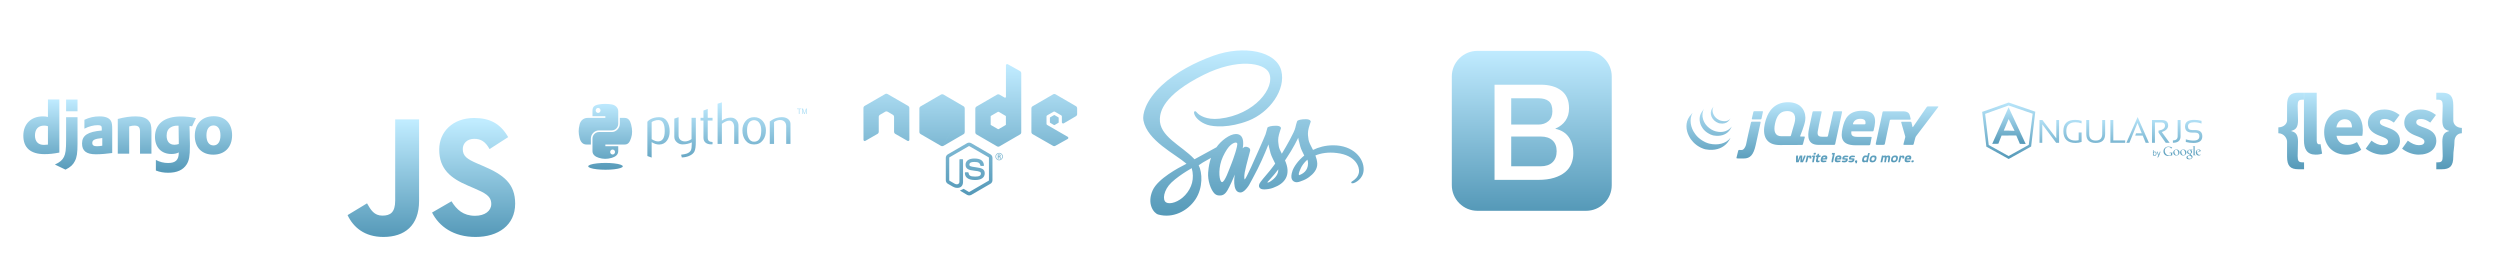
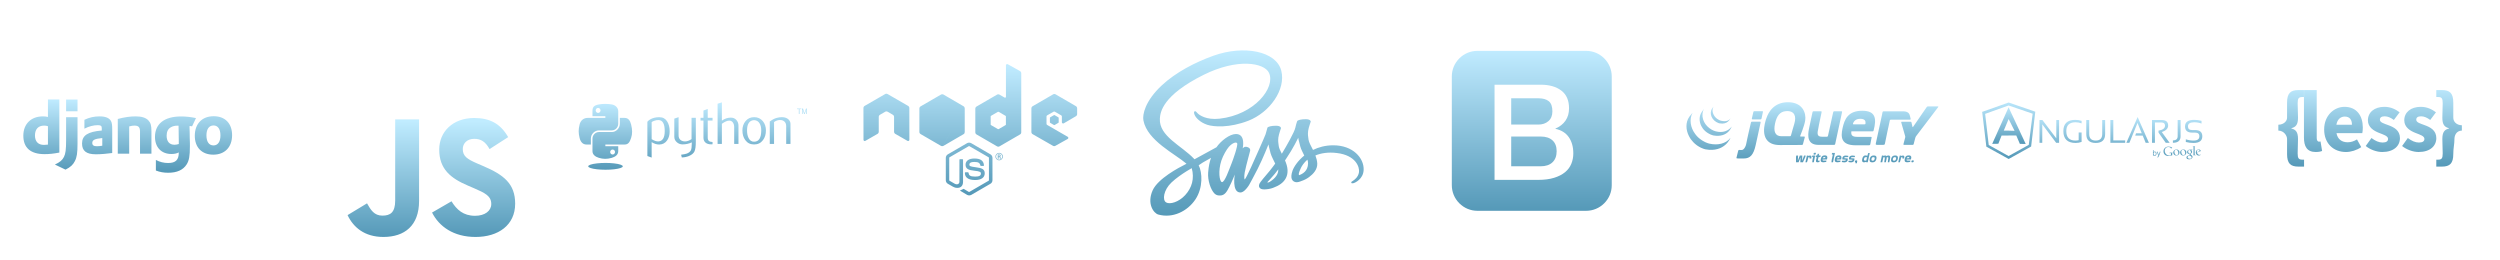
<svg xmlns="http://www.w3.org/2000/svg" width="944px" height="98px" viewBox="0 0 944 98" version="1.1">
  <defs>
    <linearGradient x1="50%" y1="-7.292%" x2="50%" y2="100%" id="linearGradient-1">
      <stop stop-color="#C0EBFF" offset="0%" />
      <stop stop-color="#5599B8" offset="100%" />
    </linearGradient>
    <linearGradient x1="50%" y1="0%" x2="50%" y2="100%" id="linearGradient-2">
      <stop stop-color="#C0EBFF" offset="0%" />
      <stop stop-color="#5599B8" offset="100%" />
    </linearGradient>
    <linearGradient x1="50%" y1="0%" x2="50%" y2="100%" id="linearGradient-3">
      <stop stop-color="#C0EBFF" offset="1.531%" />
      <stop stop-color="#5599B8" offset="100%" />
    </linearGradient>
    <linearGradient x1="50%" y1="0%" x2="50%" y2="97.959%" id="linearGradient-4">
      <stop stop-color="#C0EBFF" offset="0%" />
      <stop stop-color="#5599B8" offset="100%" />
    </linearGradient>
    <linearGradient x1="50%" y1="2.551%" x2="50%" y2="100%" id="linearGradient-5">
      <stop stop-color="#C0ECFF" offset="0%" />
      <stop stop-color="#5599B8" offset="100%" />
    </linearGradient>
  </defs>
  <g id="Page-1" stroke="none" stroke-width="1" fill="none" fill-rule="evenodd">
    <g id="Hover" transform="translate(8, 19)">
-       <g id="less-hover" transform="translate(852, 16)" fill="url(#linearGradient-1)">
+       <g id="less-hover" transform="translate(852, 15)" fill="url(#linearGradient-1)">
        <path d="M14.4,23.394 C15.482,23.394 16.302,23.23 16.827,23 L16.237,19.425 C15.974,19.49 15.843,19.49 15.646,19.49 C15.253,19.49 14.794,19.162 14.794,18.146 L14.794,0.007 L9.972,0.007 L9.972,17.949 C9.972,21.229 11.087,23.394 14.4,23.394 Z M25.834,23.394 C27.77,23.394 29.934,22.705 31.607,21.557 L30,18.638 C28.819,19.359 27.704,19.72 26.49,19.72 C24.326,19.72 22.686,18.638 22.259,16.276 L32.001,16.276 C32.099,15.882 32.198,14.997 32.198,14.144 C32.198,9.716 29.902,6.338 25.277,6.338 C21.374,6.338 17.602,9.585 17.602,14.866 C17.602,20.245 21.177,23.394 25.834,23.394 L25.834,23.394 Z M22.226,13.094 C22.554,11.028 23.866,10.011 25.375,10.011 C27.31,10.011 28.098,11.29 28.098,13.094 L22.226,13.094 Z M39.532,23.394 C43.894,23.394 46.223,21.098 46.223,18.146 C46.223,15.161 43.894,14.013 41.828,13.258 C40.155,12.635 38.646,12.242 38.646,11.192 C38.646,10.372 39.237,9.913 40.483,9.913 C41.631,9.913 42.746,10.438 43.927,11.29 L46.092,8.404 C44.682,7.354 42.845,6.338 40.352,6.338 C36.58,6.338 34.12,8.404 34.12,11.422 C34.12,14.111 36.449,15.456 38.417,16.21 C40.09,16.866 41.73,17.358 41.73,18.441 C41.73,19.294 41.106,19.818 39.663,19.818 C38.286,19.818 36.941,19.228 35.465,18.113 L33.3,21.13 C34.94,22.475 37.4,23.394 39.532,23.394 L39.532,23.394 Z M53.262,23.394 C57.625,23.394 59.954,21.098 59.954,18.146 C59.954,15.161 57.625,14.013 55.558,13.258 C53.886,12.635 52.377,12.242 52.377,11.192 C52.377,10.372 52.967,9.913 54.214,9.913 C55.362,9.913 56.477,10.438 57.658,11.29 L59.822,8.404 C58.412,7.354 56.575,6.338 54.082,6.338 C50.31,6.338 47.85,8.404 47.85,11.422 C47.85,14.111 50.179,15.456 52.147,16.21 C53.82,16.866 55.46,17.358 55.46,18.441 C55.46,19.294 54.837,19.818 53.394,19.818 C52.016,19.818 50.671,19.228 49.195,18.113 L47.03,21.13 C48.67,22.475 51.13,23.394 53.262,23.394 Z M10.013,28.907 L10.013,26.286 L9.374,26.286 C7.997,26.286 7.594,25.782 7.594,23.934 C7.594,22.12 7.728,20.507 7.728,18.458 C7.728,15.904 6.922,14.93 5.242,14.526 L5.242,14.392 C6.922,13.989 7.728,13.014 7.728,10.461 C7.728,8.411 7.594,6.798 7.594,4.984 C7.594,3.136 7.997,2.632 9.374,2.632 L10.013,2.632 L10.013,0.011 L7.896,0.011 C4.939,0.011 3.595,1.154 3.595,4.782 C3.595,7.168 3.595,8.344 3.595,10.461 C3.595,11.637 2.484,13.033 0.3,13.1 L0.3,15.3 C2.484,15.367 3.595,17.282 3.595,18.458 C3.595,20.574 3.595,21.75 3.595,24.136 C3.595,27.765 4.939,28.907 7.896,28.907 L10.013,28.907 Z M59.946,28.907 L62.062,28.907 C65.019,28.907 66.363,27.765 66.363,24.136 C66.363,21.75 66.8,20.574 66.8,18.458 C66.8,17.282 67.416,15.367 69.6,15.3 L69.6,13.3 C67.416,13.233 66.363,11.8 66.363,10.461 C66.363,8.344 66.363,7.168 66.363,4.782 C66.363,1.154 65.019,0.011 62.062,0.011 L59.946,0.011 L59.946,2.632 L60.584,2.632 C61.995,2.632 62.365,3.136 62.365,4.984 C62.365,6.798 62.23,8.411 62.23,10.461 C62.23,13.014 63.037,13.989 64.717,14.392 L64.717,14.526 C63.037,14.93 62.23,15.904 62.23,18.458 C62.23,20.507 62.365,22.12 62.365,23.934 C62.365,25.782 61.995,26.286 60.584,26.286 L59.946,26.286 L59.946,28.907 Z" id="background-copy" />
      </g>
      <g id="angular-hover" transform="translate(740, 19)" fill="url(#linearGradient-1)">
        <path d="M10.467,0.706 L0.467,4.237 L2.047,17.384 L10.477,22.033 L18.951,17.321 L20.53,4.175 L10.467,0.706 Z M19.533,4.935 L10.443,1.824 L10.443,20.922 L18.061,16.692 L19.533,4.935 Z M1.589,4.991 L2.943,16.748 L10.443,20.922 L10.443,1.824 L1.589,4.991 Z" id="Shape" />
        <path d="M22.115,15.915 L22.115,7.323 L23.222,7.323 L28.461,14.244 L28.461,7.323 L29.509,7.323 L29.509,15.915 L28.402,15.915 L23.162,8.933 L23.162,15.915 L22.115,15.915 Z M38.011,15.578 C37.321,15.843 36.576,15.975 35.778,15.975 C32.677,15.975 31.126,14.483 31.126,11.499 C31.126,8.675 32.623,7.263 35.616,7.263 C36.475,7.263 37.273,7.383 38.011,7.624 L38.011,8.585 C37.273,8.304 36.514,8.164 35.736,8.164 C33.401,8.164 32.234,9.276 32.234,11.498 C32.234,13.882 33.383,15.074 35.682,15.074 C36.049,15.074 36.457,15.026 36.904,14.929 L36.904,12.009 L38.011,12.009 L38.011,15.578 Z M39.777,12.598 L39.777,7.322 L40.884,7.322 L40.884,12.598 C40.884,14.248 41.703,15.073 43.34,15.073 C44.976,15.073 45.795,14.248 45.795,12.598 L45.795,7.322 L46.902,7.322 L46.902,12.598 C46.902,14.849 45.715,15.974 43.34,15.974 C40.965,15.974 39.777,14.85 39.777,12.598 Z M49.986,7.322 L49.986,15.013 L54.464,15.013 L54.464,15.914 L48.879,15.914 L48.879,7.322 L49.986,7.322 Z M56.063,15.914 L54.914,15.914 L59.171,6.189 L63.427,15.914 L62.2,15.914 L61.092,13.211 L58.26,13.211 L58.566,12.31 L60.721,12.31 L59.123,8.416 L56.063,15.914 Z M64.595,15.915 L64.595,7.323 L68.247,7.323 C69.876,7.323 70.69,8.01 70.69,9.384 C70.69,10.501 69.894,11.329 68.301,11.865 L71.241,15.915 L69.78,15.915 L67.056,12.051 L67.056,11.324 C68.692,11.063 69.511,10.433 69.511,9.431 C69.511,8.639 69.055,8.242 68.145,8.242 L65.703,8.242 L65.703,15.915 C65.703,15.915 64.595,15.915 64.595,15.915 Z M75.391,7.322 L75.391,13.439 C75.391,15.09 74.423,15.914 72.486,15.914 L72.486,15.013 C73.684,15.013 74.283,14.488 74.283,13.439 L74.283,7.322 L75.391,7.322 Z M77.366,15.614 L77.366,14.592 C78.265,14.913 79.234,15.073 80.276,15.073 C81.749,15.073 82.486,14.532 82.486,13.451 C82.486,12.53 81.942,12.069 80.857,12.069 L79.755,12.069 C77.963,12.069 77.066,11.288 77.066,9.726 C77.066,8.084 78.214,7.262 80.51,7.262 C81.508,7.262 82.436,7.383 83.294,7.623 L83.294,8.645 C82.435,8.324 81.508,8.164 80.51,8.164 C78.953,8.164 78.175,8.684 78.175,9.726 C78.175,10.647 78.701,11.107 79.755,11.107 L80.857,11.107 C82.68,11.107 83.593,11.889 83.593,13.451 C83.593,15.133 82.488,15.974 80.276,15.974 C79.234,15.974 78.264,15.854 77.366,15.614 Z M67.135,20.5 L66.729,19.26 L66.44,19.26 L67.001,20.827 C66.988,20.862 66.966,20.913 66.937,20.984 C66.908,21.054 66.891,21.092 66.886,21.1 C66.871,21.123 66.853,21.142 66.83,21.158 C66.808,21.173 66.774,21.181 66.727,21.181 C66.711,21.181 66.694,21.179 66.674,21.177 C66.654,21.174 66.622,21.166 66.578,21.154 L66.578,21.387 C66.606,21.395 66.63,21.4 66.649,21.403 C66.669,21.406 66.696,21.407 66.732,21.407 C66.88,21.407 66.983,21.365 67.044,21.279 C67.104,21.194 67.208,20.957 67.355,20.569 C67.418,20.404 67.495,20.19 67.588,19.929 C67.711,19.58 67.791,19.358 67.827,19.26 L67.545,19.26 L67.135,20.5 Z M65.625,20.605 C65.441,20.605 65.316,20.521 65.249,20.353 C65.213,20.264 65.195,20.148 65.195,20.005 C65.195,19.807 65.238,19.665 65.326,19.578 C65.414,19.492 65.516,19.449 65.633,19.449 C65.766,19.449 65.867,19.502 65.936,19.607 C66.005,19.712 66.039,19.845 66.039,20.005 C66.039,20.185 66.005,20.33 65.936,20.44 C65.867,20.55 65.764,20.605 65.625,20.605 L65.625,20.605 Z M64.961,20.783 L65.196,20.783 L65.196,20.588 C65.25,20.661 65.301,20.714 65.348,20.747 C65.428,20.803 65.525,20.831 65.641,20.831 C65.848,20.831 66.01,20.752 66.126,20.592 C66.243,20.433 66.301,20.233 66.301,19.992 C66.301,19.738 66.242,19.546 66.124,19.416 C66.006,19.285 65.852,19.22 65.663,19.22 C65.571,19.22 65.487,19.239 65.409,19.278 C65.331,19.316 65.265,19.372 65.209,19.445 L65.209,18.687 L64.961,18.687 L64.961,20.783 Z M79.388,18.661 C79.499,18.753 79.729,18.946 79.729,19.312 C79.729,19.668 79.528,19.837 79.326,19.996 C79.263,20.058 79.191,20.126 79.191,20.232 C79.191,20.338 79.263,20.396 79.316,20.439 L79.489,20.574 C79.7,20.752 79.892,20.916 79.892,21.249 C79.892,21.701 79.455,22.159 78.63,22.159 C77.934,22.159 77.598,21.827 77.598,21.47 C77.598,21.296 77.684,21.051 77.967,20.882 C78.265,20.699 78.668,20.675 78.884,20.66 C78.817,20.574 78.74,20.482 78.74,20.333 C78.74,20.251 78.764,20.203 78.788,20.145 C78.735,20.15 78.683,20.155 78.634,20.155 C78.126,20.155 77.838,19.774 77.838,19.398 C77.838,19.177 77.939,18.931 78.145,18.753 C78.419,18.526 78.745,18.488 79.004,18.488 L79.993,18.488 L79.686,18.661 L79.388,18.661 L79.388,18.661 Z M79.047,20.8 C79.009,20.796 78.985,20.796 78.937,20.796 C78.894,20.796 78.634,20.805 78.433,20.873 C78.327,20.911 78.02,21.027 78.02,21.369 C78.02,21.711 78.351,21.957 78.865,21.957 C79.326,21.957 79.571,21.735 79.571,21.436 C79.571,21.19 79.413,21.061 79.047,20.8 L79.047,20.8 Z M79.187,19.885 C79.297,19.774 79.307,19.62 79.307,19.533 C79.307,19.186 79.1,18.647 78.702,18.647 C78.577,18.647 78.443,18.71 78.366,18.806 C78.284,18.907 78.26,19.037 78.26,19.163 C78.26,19.485 78.447,20.02 78.86,20.02 C78.98,20.02 79.11,19.962 79.187,19.885 L79.187,19.885 Z M76.366,20.723 C75.604,20.723 75.197,20.127 75.197,19.588 C75.197,18.958 75.71,18.42 76.438,18.42 C77.143,18.42 77.584,18.972 77.584,19.555 C77.584,20.122 77.148,20.723 76.366,20.723 L76.366,20.723 Z M76.965,20.334 C77.08,20.18 77.109,19.988 77.109,19.8 C77.109,19.377 76.908,18.569 76.313,18.569 C76.155,18.569 75.997,18.631 75.882,18.732 C75.695,18.901 75.661,19.112 75.661,19.319 C75.661,19.795 75.896,20.579 76.476,20.579 C76.663,20.579 76.855,20.488 76.965,20.334 L76.965,20.334 Z M73.768,20.723 C73.006,20.723 72.599,20.127 72.599,19.588 C72.599,18.958 73.112,18.42 73.84,18.42 C74.545,18.42 74.986,18.972 74.986,19.555 C74.986,20.122 74.549,20.723 73.768,20.723 L73.768,20.723 Z M74.367,20.334 C74.482,20.18 74.511,19.988 74.511,19.8 C74.511,19.377 74.31,18.569 73.715,18.569 C73.557,18.569 73.399,18.631 73.284,18.732 C73.097,18.901 73.064,19.112 73.064,19.319 C73.064,19.795 73.298,20.579 73.878,20.579 C74.065,20.579 74.257,20.488 74.367,20.334 L74.367,20.334 Z M72.232,20.648 L72.232,20.058 C72.232,20.01 72.237,19.869 72.242,19.826 C72.252,19.787 72.256,19.777 72.29,19.749 L72.415,19.628 L71.394,19.628 L71.009,19.836 L71.736,19.797 L71.736,20.575 C71.592,20.634 71.433,20.696 71.124,20.696 C70.074,20.696 69.418,19.84 69.418,18.932 C69.418,18.085 69.992,17.505 70.753,17.505 C71.321,17.505 71.62,17.8 71.784,17.959 L71.664,18.153 L71.832,18.114 L72.232,17.732 C72.126,17.66 71.958,17.534 71.596,17.432 C71.37,17.369 71.119,17.331 70.859,17.331 C69.63,17.331 68.912,18.201 68.912,19.139 C68.912,19.908 69.418,20.89 70.748,20.89 C71.013,20.89 71.264,20.851 71.543,20.808 L72.232,20.648 L72.232,20.648 Z M80.912,20.509 C80.752,20.494 80.719,20.465 80.719,20.277 L80.719,17.54 C80.72,17.529 80.721,17.519 80.722,17.509 C80.741,17.339 80.789,17.31 80.939,17.223 L80.25,17.223 L79.888,17.397 L80.257,17.397 L80.257,17.4 L80.256,17.398 L80.256,20.383 C80.256,20.48 80.237,20.494 80.126,20.639 L80.979,20.639 L81.157,20.533 C81.076,20.523 80.994,20.518 80.912,20.509 L80.912,20.509 Z M82.872,20.553 C82.82,20.582 82.767,20.616 82.715,20.64 C82.556,20.712 82.394,20.731 82.25,20.731 C82.097,20.731 81.858,20.721 81.614,20.544 C81.274,20.304 81.126,19.891 81.126,19.53 C81.126,18.786 81.729,18.421 82.221,18.421 C82.394,18.421 82.571,18.464 82.715,18.556 C82.954,18.714 83.016,18.92 83.049,19.031 L81.925,19.487 L81.556,19.516 C81.676,20.126 82.088,20.481 82.542,20.481 C82.786,20.481 82.963,20.395 83.126,20.313 L82.872,20.553 L82.872,20.553 Z M82.423,19.122 C82.513,19.088 82.561,19.06 82.561,18.992 C82.561,18.801 82.346,18.579 82.088,18.579 C81.896,18.579 81.537,18.728 81.537,19.247 C81.537,19.329 81.547,19.415 81.552,19.501 L82.423,19.122 L82.423,19.122 Z" id="Shape" />
        <path d="M10.449,13.162 L13.347,13.165 L14.704,16.32 L16.91,16.361 L10.443,2.518 L4.261,16.319 L6.566,16.277 L7.806,13.165 L10.443,13.165 L10.449,13.162 Z M12.703,11.4 L10.46,6.943 L8.62,11.323 L10.443,11.323 L12.703,11.4 Z" id="Shape" />
      </g>
      <g id="jquery-hover" transform="translate(628, 19)" fill="url(#linearGradient-1)">
        <path d="M59.373,4.017 L56.576,4.017 C56.412,4.017 56.267,4.143 56.23,4.287 L55.231,8.819 L54.232,13.351 C54.196,13.495 54.05,13.621 53.887,13.621 L52.215,13.621 L51.925,13.621 C49.962,13.621 50.199,12.29 50.598,10.456 C50.598,10.438 50.598,10.42 50.616,10.402 L50.653,10.168 L50.653,10.132 L50.744,9.664 L50.835,9.161 C50.871,9.017 50.907,8.783 50.944,8.639 L51.398,6.463 L51.852,4.287 C51.888,4.143 51.779,4.017 51.634,4.017 L48.763,4.017 C48.6,4.017 48.455,4.143 48.418,4.287 L47.8,7.182 L47.183,10.078 L47.128,10.348 C46.42,13.549 46.601,16.606 50.453,16.696 L50.562,16.696 L56.612,16.696 C56.775,16.696 56.921,16.57 56.957,16.426 L58.265,10.348 L59.573,4.269 C59.628,4.143 59.519,4.017 59.373,4.017 Z M29.487,3.981 L26.417,3.981 C26.253,3.981 26.108,4.107 26.072,4.251 L25.781,5.528 L25.49,6.805 C25.454,6.949 25.563,7.074 25.708,7.074 L28.797,7.074 C28.96,7.074 29.106,6.949 29.142,6.805 L29.415,5.528 L29.687,4.251 C29.742,4.107 29.651,3.981 29.487,3.981 Z M28.597,7.938 L25.508,7.938 C25.345,7.938 25.2,8.064 25.163,8.207 L24.727,10.114 L24.291,12.02 C24.255,12.164 24.2,12.416 24.164,12.56 L23.746,14.502 L23.346,16.426 C23.31,16.57 23.256,16.822 23.201,16.966 C23.201,16.966 22.62,18.656 21.657,18.638 L21.53,18.638 C21.057,18.638 20.694,18.62 20.694,18.62 C20.53,18.62 20.385,18.746 20.349,18.89 L20.022,20.221 L19.695,21.552 C19.658,21.696 19.749,21.822 19.913,21.822 C20.458,21.822 21.693,21.84 22.438,21.84 C24.854,21.84 26.144,20.509 26.962,16.696 L27.925,12.308 L28.815,8.189 C28.851,8.046 28.76,7.938 28.597,7.938 Z M85.463,6.895 L85.335,6.373 L85.208,5.833 L85.136,5.564 C84.881,4.593 84.155,4.035 82.556,4.035 L80.067,4.035 L77.778,4.035 L77.578,4.035 L75.198,4.035 C75.034,4.035 74.889,4.161 74.853,4.305 L74.744,4.844 L74.616,5.474 L74.58,5.654 L73.417,11.031 L72.309,16.139 C72.273,16.282 72.273,16.48 72.291,16.552 C72.309,16.624 72.6,16.696 72.763,16.696 L75.089,16.696 C75.252,16.696 75.434,16.66 75.525,16.642 C75.616,16.606 75.743,16.3 75.761,16.157 L76.179,14.124 L76.597,12.092 L76.651,11.822 L77.16,9.502 L77.596,7.452 C77.632,7.308 77.778,7.182 77.941,7.182 L85.263,7.182 C85.39,7.164 85.499,7.056 85.463,6.895 Z M94.892,2.165 L94.329,2.165 L91.985,2.165 C91.821,2.165 91.64,2.273 91.549,2.398 L86.371,9.916 C86.28,10.042 86.189,10.024 86.153,9.88 L85.771,8.225 C85.735,8.082 85.59,7.956 85.426,7.956 L82.102,7.956 C81.938,7.956 81.847,8.082 81.902,8.225 L83.391,13.405 C83.428,13.549 83.446,13.801 83.391,13.944 L82.737,16.444 C82.701,16.588 82.792,16.714 82.955,16.714 L86.244,16.714 C86.407,16.714 86.553,16.588 86.589,16.444 L87.243,13.944 C87.279,13.801 87.388,13.567 87.479,13.459 L95.891,2.398 C95.982,2.273 95.927,2.183 95.782,2.183 L94.892,2.165 Z M68.421,8.657 C68.403,8.819 68.239,8.945 68.094,8.945 L63.879,8.945 C63.734,8.945 63.661,8.855 63.679,8.729 C63.679,8.729 63.679,8.729 63.679,8.711 L63.679,8.693 C63.679,8.693 63.679,8.657 63.697,8.621 C64.097,7.56 64.915,6.859 66.459,6.859 C68.203,6.859 68.53,7.704 68.421,8.657 Z M67.186,3.819 C61.772,3.819 60.482,7.074 59.755,10.366 C59.028,13.711 59.101,16.858 64.715,16.858 L64.915,16.858 L64.969,16.858 L65.133,16.858 L65.187,16.858 L65.333,16.858 L65.405,16.858 L65.569,16.858 L65.605,16.858 L66.277,16.858 L66.295,16.858 C67.785,16.858 69.257,16.84 69.856,16.84 C70.002,16.84 70.165,16.714 70.202,16.57 L70.42,15.473 L70.456,15.257 L70.728,13.944 C70.765,13.801 70.656,13.675 70.51,13.675 L65.46,13.675 C63.461,13.675 62.862,13.153 63.08,11.589 L71.146,11.589 C71.273,11.589 71.401,11.499 71.437,11.391 C71.437,11.373 71.455,11.337 71.455,11.319 C72.654,6.841 72.309,3.819 67.186,3.819 Z M41.551,8.639 L41.478,8.909 L40.86,11.031 L40.261,13.171 C40.224,13.315 40.061,13.441 39.897,13.441 L36.682,13.441 C34.229,13.441 33.648,11.553 34.229,8.765 C34.829,5.905 35.991,4.143 38.389,3.963 C41.696,3.711 42.35,5.995 41.551,8.639 Z M43.767,13.279 C43.767,13.279 45.293,9.628 45.638,7.524 C46.093,4.7 44.676,0.6 39.153,0.6 C33.666,0.6 31.286,4.503 30.377,8.765 C29.469,13.045 30.668,16.804 36.118,16.768 L40.424,16.75 L44.439,16.732 C44.603,16.732 44.748,16.606 44.785,16.462 L45.493,13.819 C45.529,13.675 45.439,13.549 45.275,13.549 L44.603,13.549 L43.931,13.549 C43.804,13.549 43.731,13.459 43.731,13.351 C43.749,13.315 43.749,13.297 43.767,13.279 Z M1.89,6.085 C0.382,8.243 0.564,11.049 1.727,13.333 C1.763,13.387 1.781,13.441 1.817,13.495 C1.836,13.531 1.854,13.567 1.872,13.603 C1.89,13.621 1.89,13.639 1.908,13.657 C1.926,13.693 1.945,13.729 1.963,13.765 C1.999,13.819 2.035,13.891 2.072,13.944 C2.09,13.98 2.108,14.016 2.126,14.052 C2.163,14.124 2.217,14.178 2.253,14.25 C2.272,14.286 2.29,14.304 2.308,14.34 C2.362,14.43 2.435,14.52 2.49,14.61 C2.508,14.628 2.508,14.646 2.526,14.646 C2.58,14.718 2.635,14.79 2.689,14.862 C2.708,14.88 2.726,14.916 2.762,14.934 C2.817,15.006 2.871,15.06 2.926,15.131 C2.944,15.149 2.962,15.185 2.98,15.203 C3.053,15.293 3.125,15.365 3.198,15.455 C3.198,15.455 3.198,15.455 3.198,15.473 C3.271,15.545 3.344,15.635 3.416,15.707 C3.434,15.725 3.471,15.761 3.489,15.779 C3.543,15.833 3.598,15.887 3.671,15.959 C3.689,15.977 3.725,16.013 3.743,16.031 C3.816,16.103 3.907,16.175 3.979,16.247 C3.998,16.264 4.016,16.264 4.016,16.282 C4.088,16.336 4.161,16.408 4.234,16.462 C4.27,16.48 4.288,16.516 4.325,16.534 C4.379,16.588 4.452,16.624 4.506,16.678 C4.543,16.696 4.579,16.732 4.597,16.75 C4.67,16.804 4.742,16.84 4.797,16.894 C4.815,16.912 4.851,16.93 4.87,16.948 L4.888,16.966 C4.96,17.002 5.015,17.056 5.088,17.092 C5.124,17.11 5.142,17.128 5.178,17.146 C5.287,17.218 5.378,17.272 5.487,17.344 C5.524,17.362 5.542,17.38 5.578,17.398 C5.651,17.433 5.742,17.487 5.814,17.523 C5.851,17.541 5.905,17.559 5.942,17.595 C5.996,17.631 6.051,17.649 6.105,17.685 C6.123,17.685 6.123,17.703 6.141,17.703 C6.16,17.721 6.196,17.721 6.214,17.739 C6.305,17.775 6.396,17.829 6.487,17.865 C6.505,17.865 6.523,17.883 6.541,17.883 C6.65,17.919 6.741,17.973 6.85,18.009 C6.868,18.027 6.904,18.027 6.923,18.045 C7.013,18.081 7.122,18.117 7.213,18.153 C7.231,18.153 7.231,18.153 7.25,18.171 C7.359,18.207 7.468,18.243 7.577,18.279 C7.595,18.279 7.631,18.297 7.649,18.297 C7.758,18.333 7.867,18.369 7.995,18.387 C15.316,19.718 17.442,14.034 17.442,14.034 C15.698,16.318 12.536,16.93 9.521,16.247 C9.412,16.229 9.303,16.193 9.194,16.157 C9.157,16.157 9.139,16.139 9.103,16.139 C8.994,16.103 8.885,16.067 8.776,16.031 C8.758,16.031 8.739,16.013 8.739,16.013 C8.649,15.977 8.558,15.941 8.449,15.905 C8.431,15.887 8.412,15.887 8.376,15.869 C8.267,15.833 8.176,15.779 8.067,15.743 C8.049,15.743 8.031,15.725 8.013,15.725 C7.922,15.689 7.831,15.653 7.758,15.599 C7.74,15.581 7.704,15.581 7.686,15.563 C7.613,15.527 7.558,15.491 7.486,15.455 C7.449,15.437 7.395,15.401 7.359,15.383 C7.286,15.347 7.195,15.293 7.122,15.257 C7.104,15.239 7.068,15.221 7.05,15.221 C6.941,15.167 6.832,15.096 6.741,15.024 C6.705,15.006 6.686,14.988 6.65,14.97 C6.577,14.916 6.505,14.88 6.432,14.826 C6.414,14.808 6.378,14.79 6.359,14.772 C6.287,14.718 6.214,14.664 6.141,14.628 C6.105,14.61 6.087,14.574 6.051,14.556 C5.978,14.502 5.923,14.466 5.869,14.412 C5.833,14.394 5.814,14.376 5.778,14.34 C5.705,14.268 5.615,14.214 5.542,14.142 L5.524,14.124 C5.433,14.052 5.36,13.98 5.269,13.909 C5.251,13.891 5.215,13.873 5.197,13.837 C5.142,13.783 5.069,13.729 5.015,13.657 C4.997,13.639 4.96,13.603 4.942,13.585 C4.87,13.513 4.797,13.441 4.724,13.351 C4.724,13.351 4.724,13.351 4.706,13.333 C4.633,13.243 4.561,13.171 4.488,13.081 C4.47,13.063 4.452,13.027 4.434,13.009 C4.379,12.937 4.325,12.883 4.27,12.811 C4.252,12.793 4.234,12.758 4.216,12.74 C4.161,12.668 4.088,12.578 4.034,12.488 C2.362,10.24 1.763,7.128 3.107,4.575 L1.89,6.085 Z M6.596,4.269 C5.505,5.833 5.56,7.92 6.414,9.574 C6.559,9.844 6.723,10.114 6.904,10.384 C7.068,10.617 7.25,10.887 7.468,11.085 C7.54,11.175 7.631,11.247 7.722,11.337 C7.74,11.355 7.758,11.373 7.795,11.409 C7.885,11.481 7.958,11.571 8.049,11.642 L8.067,11.642 C8.158,11.732 8.267,11.804 8.358,11.876 C8.376,11.894 8.394,11.912 8.431,11.93 C8.54,12.002 8.63,12.074 8.739,12.146 C8.794,12.182 8.83,12.2 8.885,12.236 C8.903,12.254 8.921,12.272 8.957,12.272 C9.03,12.326 9.103,12.362 9.194,12.416 C9.212,12.416 9.212,12.434 9.23,12.434 C9.303,12.47 9.357,12.506 9.43,12.542 C9.448,12.56 9.484,12.56 9.502,12.578 C9.557,12.596 9.593,12.632 9.648,12.65 C9.648,12.65 9.666,12.65 9.666,12.668 C9.757,12.722 9.866,12.758 9.957,12.811 C9.975,12.829 9.993,12.829 10.029,12.829 C10.102,12.865 10.193,12.901 10.265,12.919 C10.302,12.937 10.338,12.937 10.375,12.955 C10.447,12.973 10.52,13.009 10.593,13.027 C10.629,13.045 10.665,13.045 10.683,13.063 C10.792,13.099 10.901,13.135 11.01,13.153 C16.606,14.088 17.896,9.772 17.896,9.772 C16.715,11.445 14.444,12.254 12.01,11.624 C11.901,11.589 11.792,11.571 11.683,11.535 C11.646,11.517 11.61,11.517 11.592,11.499 C11.519,11.481 11.446,11.445 11.374,11.427 C11.337,11.409 11.301,11.409 11.265,11.391 C11.192,11.355 11.101,11.337 11.029,11.301 C11.01,11.283 10.992,11.283 10.956,11.265 C10.865,11.229 10.756,11.175 10.665,11.121 C10.611,11.103 10.574,11.067 10.52,11.049 C10.484,11.031 10.465,11.013 10.429,11.013 C10.375,10.977 10.302,10.941 10.247,10.905 C10.229,10.905 10.211,10.887 10.211,10.887 C10.138,10.851 10.066,10.797 9.993,10.743 C9.975,10.725 9.957,10.707 9.92,10.689 C9.866,10.653 9.829,10.617 9.775,10.599 C9.666,10.527 9.575,10.456 9.466,10.384 C9.448,10.366 9.412,10.348 9.393,10.33 C8.322,9.502 7.486,8.369 7.086,7.074 C6.668,5.744 6.759,4.233 7.486,3.01 L6.596,4.269 Z M10.538,2.92 C9.884,3.855 9.829,5.024 10.284,6.067 C10.756,7.164 11.719,8.028 12.845,8.441 C12.9,8.459 12.936,8.477 12.991,8.495 C13.009,8.495 13.027,8.513 13.045,8.513 C13.118,8.531 13.172,8.549 13.245,8.567 C16.37,9.161 17.206,6.984 17.442,6.661 C16.697,7.722 15.462,7.974 13.917,7.596 C13.79,7.56 13.663,7.524 13.554,7.488 C13.409,7.434 13.263,7.38 13.118,7.308 C12.845,7.182 12.591,7.02 12.355,6.841 C10.974,5.816 10.138,3.855 11.029,2.255 L10.538,2.92 Z M45.711,21.228 L44.803,23.26 L43.804,23.26 L43.876,21.408 L43.149,23.26 L42.187,23.26 L42.168,21.228 L42.277,20.725 L42.968,20.725 L42.841,22.721 L43.604,20.725 L44.548,20.725 L44.476,22.757 L45.221,20.725 L45.82,20.725 L45.711,21.228 Z M47.274,21.84 C47.364,21.444 47.328,21.372 47.128,21.372 L46.819,21.372 L46.62,22.307 L46.311,23.278 L45.729,23.278 L46.202,21.084 L46.274,20.761 L46.801,20.761 L46.874,20.904 C46.874,20.904 47.183,20.725 47.473,20.725 C48.109,20.725 48.055,21.192 47.928,21.858 L47.274,21.84 Z M49.163,20.419 C48.909,20.419 48.745,20.347 48.8,20.041 C48.872,19.736 49.072,19.664 49.327,19.664 C49.581,19.664 49.744,19.736 49.672,20.041 C49.617,20.329 49.417,20.419 49.163,20.419 Z M48.891,23.26 L48.309,23.26 L48.418,22.271 L48.618,21.354 L48.218,21.264 L48.327,20.725 L49.417,20.725 L48.891,23.26 Z M51.38,21.264 L50.653,21.354 L50.453,22.325 C50.398,22.595 50.398,22.667 50.635,22.667 L51.107,22.667 L50.998,23.171 C50.998,23.171 50.562,23.296 50.38,23.296 C49.635,23.296 49.654,22.901 49.781,22.289 L49.981,21.336 L49.581,21.246 L49.708,20.707 L50.126,20.707 L50.362,20.077 L50.925,20.077 L50.78,20.707 L51.489,20.707 L51.38,21.264 Z M52.869,21.3 C52.524,21.3 52.361,21.48 52.288,21.786 L53.251,21.714 C53.287,21.498 53.251,21.3 52.869,21.3 Z M52.197,22.235 C52.161,22.541 52.27,22.649 52.669,22.649 L53.669,22.649 L53.578,23.117 C53.578,23.117 52.978,23.278 52.524,23.278 C51.398,23.278 51.398,22.649 51.543,21.984 C51.688,21.336 51.943,20.671 53.033,20.671 C54.068,20.671 54.123,21.3 53.869,22.217 L52.197,22.235 Z M56.14,23.26 L55.558,23.26 L55.667,22.271 L56.067,20.383 L55.667,20.293 L55.794,19.753 L56.884,19.753 L56.14,23.26 Z M58.229,21.3 C57.884,21.3 57.72,21.48 57.647,21.786 L58.61,21.714 C58.647,21.498 58.61,21.3 58.229,21.3 Z M57.538,22.235 C57.502,22.541 57.611,22.649 58.011,22.649 L59.01,22.649 L58.901,23.117 C58.901,23.117 58.302,23.278 57.847,23.278 C56.721,23.278 56.721,22.649 56.866,21.984 C57.012,21.336 57.266,20.671 58.356,20.671 C59.392,20.671 59.446,21.3 59.192,22.217 L57.538,22.235 Z M61.844,21.336 L60.918,21.336 C60.5,21.336 60.445,21.462 60.409,21.606 L60.391,21.732 L61.735,21.84 C61.735,21.84 61.735,22.271 61.681,22.505 C61.608,22.901 61.172,23.314 60.427,23.314 C60.046,23.314 59.446,23.171 59.446,23.171 L59.555,22.685 L60.482,22.685 C60.9,22.685 60.954,22.577 60.972,22.469 L61.009,22.307 L59.682,22.199 C59.682,22.199 59.628,21.876 59.7,21.552 C59.809,21.102 60.209,20.725 60.972,20.725 C61.354,20.725 61.953,20.869 61.953,20.869 L61.844,21.336 Z M64.351,21.336 L63.425,21.336 C63.007,21.336 62.953,21.462 62.916,21.606 L62.898,21.732 L64.242,21.84 C64.242,21.84 64.242,22.271 64.188,22.505 C64.115,22.901 63.679,23.314 62.934,23.314 C62.553,23.314 61.953,23.171 61.953,23.171 L62.062,22.685 L62.989,22.685 C63.407,22.685 63.461,22.577 63.479,22.469 L63.516,22.307 L62.189,22.199 C62.189,22.199 62.135,21.876 62.208,21.552 C62.317,21.102 62.716,20.725 63.479,20.725 C63.861,20.725 64.46,20.869 64.46,20.869 L64.351,21.336 Z M65.133,23.656 L64.624,23.656 L64.642,23.278 C64.46,23.26 64.37,23.135 64.406,22.919 C64.479,22.613 64.66,22.541 64.933,22.541 C65.187,22.541 65.351,22.613 65.278,22.919 L65.133,23.656 Z M68.476,21.354 C68.094,21.354 67.967,21.57 67.876,21.984 C67.785,22.397 67.822,22.631 68.185,22.631 L68.712,22.631 L69.002,21.354 L68.476,21.354 Z M69.329,22.937 L69.257,23.26 L68.73,23.26 L68.657,23.099 C68.657,23.099 68.203,23.296 67.876,23.296 C67.077,23.296 67.04,22.649 67.186,21.984 C67.331,21.318 67.64,20.689 68.439,20.689 C68.73,20.689 69.111,20.833 69.111,20.833 L69.438,19.771 L70.02,19.771 L69.329,22.937 Z M71.401,21.336 C70.91,21.336 70.765,21.606 70.674,22.002 C70.601,22.397 70.638,22.685 71.11,22.685 C71.619,22.685 71.764,22.415 71.855,22.002 C71.946,21.624 71.909,21.336 71.401,21.336 Z M70.983,23.296 C69.947,23.296 69.875,22.667 70.002,22.002 C70.147,21.336 70.51,20.707 71.546,20.707 C72.563,20.707 72.672,21.336 72.527,22.002 C72.382,22.667 72.018,23.296 70.983,23.296 Z M76.833,23.26 L76.942,22.289 L76.996,22.02 C77.069,21.642 77.124,21.372 76.742,21.372 L76.433,21.372 C76.451,21.57 76.415,21.786 76.36,22.002 L76.088,23.26 L75.507,23.26 L75.616,22.289 L75.67,22.02 C75.743,21.642 75.797,21.372 75.416,21.372 L75.161,21.372 L74.744,23.26 L74.071,23.26 L74.616,20.725 L75.143,20.725 L75.216,20.887 C75.216,20.887 75.579,20.707 75.852,20.707 C76.07,20.707 76.233,20.815 76.288,20.922 C76.415,20.851 76.76,20.707 77.033,20.707 C77.832,20.707 77.814,21.354 77.669,22.002 L77.396,23.26 L76.833,23.26 Z M79.485,21.336 C78.995,21.336 78.849,21.606 78.759,22.002 C78.686,22.397 78.722,22.685 79.195,22.685 C79.703,22.685 79.849,22.415 79.94,22.002 C80.012,21.624 79.994,21.336 79.485,21.336 Z M79.067,23.296 C78.032,23.296 77.959,22.667 78.086,22.002 C78.232,21.336 78.595,20.707 79.631,20.707 C80.648,20.707 80.757,21.336 80.612,22.002 C80.448,22.667 80.085,23.296 79.067,23.296 Z M82.338,21.84 C82.429,21.444 82.392,21.372 82.192,21.372 L81.884,21.372 L81.684,22.307 L81.375,23.278 L80.793,23.278 L81.266,21.084 L81.338,20.761 L81.865,20.761 L81.938,20.904 C81.938,20.904 82.247,20.725 82.538,20.725 C83.173,20.725 83.119,21.192 82.992,21.858 L82.338,21.84 Z M84.572,21.3 C84.227,21.3 84.064,21.48 83.991,21.786 L84.954,21.714 C85.008,21.498 84.954,21.3 84.572,21.3 Z M83.9,22.235 C83.864,22.541 83.973,22.649 84.373,22.649 L85.372,22.649 L85.281,23.117 C85.281,23.117 84.681,23.278 84.227,23.278 C83.101,23.278 83.101,22.649 83.246,21.984 C83.391,21.336 83.646,20.671 84.736,20.671 C85.771,20.671 85.826,21.3 85.572,22.217 L83.9,22.235 Z M86.117,23.296 C85.862,23.296 85.699,23.224 85.753,22.919 C85.808,22.613 86.008,22.541 86.28,22.541 C86.516,22.541 86.698,22.613 86.625,22.919 C86.553,23.224 86.353,23.296 86.117,23.296 Z" id="background" />
      </g>
      <g id="botstrap-hover" transform="translate(540, 0)" fill="url(#linearGradient-2)">
        <path d="M50.933,0.204 C53.5,0.204 55.926,1.21 57.758,3.042 C59.59,4.874 60.596,7.3 60.596,9.867 L60.596,50.933 C60.596,53.5 59.59,55.926 57.758,57.758 C55.926,59.59 53.5,60.596 50.933,60.596 L9.867,60.596 C7.3,60.596 4.874,59.59 3.042,57.758 C1.21,55.926 0.204,53.5 0.204,50.933 L0.204,9.867 C0.204,7.3 1.21,4.874 3.042,3.042 C4.874,1.21 7.3,0.204 9.867,0.204 L50.933,0.204 L50.933,0.204 Z M16.339,12.987 L33.802,12.987 C37.023,12.987 39.61,13.722 41.552,15.201 C43.495,16.681 44.471,18.905 44.471,21.895 C44.471,23.707 44.028,25.257 43.143,26.545 C42.257,27.833 40.989,28.84 39.338,29.544 L39.338,29.645 C41.552,30.118 43.233,31.165 44.371,32.785 C45.508,34.416 46.082,36.449 46.082,38.905 C46.082,40.314 45.83,41.633 45.327,42.851 C44.824,44.079 44.039,45.136 42.962,46.021 C41.885,46.907 40.516,47.612 38.835,48.135 C37.154,48.659 35.161,48.92 32.846,48.92 L16.339,48.92 L16.339,12.987 Z M22.63,28.035 L32.896,28.035 C34.406,28.035 35.664,27.612 36.671,26.746 C37.677,25.881 38.181,24.653 38.181,23.042 C38.181,21.23 37.728,19.952 36.822,19.217 C35.916,18.483 34.607,18.11 32.896,18.11 L22.63,18.11 L22.63,28.035 L22.63,28.035 L22.63,28.035 Z M22.63,43.787 L33.752,43.787 C35.664,43.787 37.154,43.294 38.201,42.297 C39.258,41.311 39.791,39.902 39.791,38.09 C39.791,36.308 39.268,34.95 38.201,33.983 C37.134,33.017 35.664,32.554 33.752,32.554 L22.63,32.554 L22.63,43.787 L22.63,43.787 Z" id="Rectangle-5" />
      </g>
      <g id="sass-hover" transform="translate(423, 0)" fill="url(#linearGradient-2)">
        <path d="M64.789,37.618 C64.008,36.073 63.228,34.723 63.098,33.715 C62.952,32.545 62.773,31.829 62.952,30.431 C63.13,29.032 63.943,27.049 63.943,26.886 C63.927,26.74 63.765,26.024 62.09,26.008 C60.415,25.992 58.968,26.333 58.805,26.772 C58.642,27.211 58.317,28.219 58.106,29.26 C57.813,30.788 54.756,36.203 53.016,39.049 C52.447,37.943 51.959,36.967 51.862,36.187 C51.715,35.016 51.537,34.301 51.715,32.902 C51.894,31.504 52.707,29.52 52.707,29.358 C52.691,29.211 52.528,28.496 50.854,28.48 C49.179,28.463 47.732,28.805 47.569,29.244 C47.406,29.683 47.227,30.723 46.87,31.732 C46.528,32.74 42.463,41.78 41.406,44.138 C40.87,45.341 40.398,46.3 40.056,46.951 C39.715,47.618 39.552,47.926 39.552,47.926 C39.325,48.349 39.081,48.739 38.967,48.739 C38.886,48.739 38.723,47.65 39,46.154 C39.601,43.016 41.065,38.122 41.048,37.943 C41.048,37.862 41.325,37 40.105,36.561 C38.918,36.122 38.495,36.853 38.398,36.853 C38.3,36.853 38.219,37.114 38.219,37.114 C38.219,37.114 39.536,31.601 35.699,31.601 C33.292,31.601 29.975,34.219 28.333,36.61 C27.292,37.179 25.08,38.382 22.739,39.666 C21.845,40.154 20.918,40.675 20.04,41.146 L19.861,40.951 C15.21,35.992 6.608,32.48 6.966,25.813 C7.096,23.39 7.942,17 23.487,9.26 C36.219,2.919 46.414,4.659 48.187,8.529 C50.707,14.057 42.739,24.333 29.503,25.813 C24.462,26.382 21.812,24.431 21.145,23.699 C20.446,22.935 20.349,22.902 20.088,23.049 C19.666,23.276 19.926,23.959 20.088,24.366 C20.479,25.39 22.105,27.211 24.869,28.122 C27.292,28.919 33.211,29.358 40.365,26.593 C48.382,23.488 54.642,14.87 52.805,7.667 C50.935,0.334 38.772,-2.073 27.276,2.008 C20.43,4.447 13.015,8.252 7.681,13.244 C1.34,19.163 0.332,24.333 0.754,26.48 C2.234,34.138 12.787,39.13 17.015,42.821 C16.804,42.935 16.609,43.048 16.43,43.146 C14.316,44.187 6.267,48.398 4.25,52.853 C1.974,57.894 4.608,61.52 6.364,62.008 C11.795,63.52 17.357,60.804 20.365,56.333 C23.357,51.861 22.999,46.057 21.617,43.406 L23.227,42.333 C24.3,41.699 25.357,41.114 26.284,40.609 C25.763,42.024 25.389,43.699 25.194,46.138 C24.967,49 26.137,52.707 27.682,54.17 C28.365,54.804 29.178,54.821 29.682,54.821 C31.471,54.821 32.284,53.341 33.178,51.569 C34.284,49.406 35.26,46.902 35.26,46.902 C35.26,46.902 34.04,53.682 37.373,53.682 C38.593,53.682 39.813,52.105 40.365,51.292 C40.593,50.951 40.658,50.837 40.658,50.837 C41.146,49.959 42.235,48.024 43.861,44.821 C45.959,40.691 47.975,35.52 47.975,35.52 C47.975,35.52 48.171,36.788 48.772,38.87 C49.13,40.105 49.91,41.455 50.512,42.772 C50.024,43.455 49.732,43.845 49.732,43.845 C49.358,44.382 48.919,44.935 48.463,45.487 C46.805,47.471 44.821,49.731 44.561,50.382 C44.252,51.146 44.317,51.715 44.918,52.17 C45.357,52.495 46.138,52.561 46.967,52.495 C48.463,52.398 49.504,52.024 50.024,51.796 C50.837,51.504 51.764,51.065 52.659,50.414 C54.285,49.211 55.276,47.504 55.179,45.227 C55.13,43.975 54.724,42.74 54.22,41.569 C54.366,41.357 54.512,41.146 54.659,40.918 C57.228,37.162 59.212,33.032 59.212,33.032 C59.212,33.032 59.407,34.301 60.008,36.382 C60.317,37.439 60.935,38.593 61.488,39.731 C59.081,41.699 57.569,43.975 57.049,45.471 C56.09,48.235 56.838,49.487 58.252,49.78 C58.886,49.91 59.797,49.617 60.48,49.325 C61.325,49.048 62.35,48.577 63.293,47.878 C64.919,46.674 66.48,45 66.399,42.74 C66.35,41.699 66.074,40.675 65.7,39.699 C67.748,38.853 70.399,38.366 73.765,38.772 C81.001,39.618 82.432,44.138 82.155,46.024 C81.879,47.91 80.367,48.951 79.863,49.276 C79.359,49.585 79.196,49.699 79.245,49.926 C79.31,50.268 79.537,50.252 79.976,50.187 C80.578,50.089 83.781,48.642 83.912,45.162 C84.107,40.691 79.863,35.813 72.334,35.862 C69.423,35.878 66.903,36.577 64.789,37.618 Z M16.527,54.674 C14.137,57.292 10.771,58.284 9.34,57.439 C7.795,56.544 8.397,52.691 11.34,49.91 C13.129,48.219 15.454,46.658 16.983,45.699 C17.324,45.487 17.844,45.179 18.462,44.805 C18.56,44.74 18.625,44.707 18.625,44.707 C18.739,44.642 18.869,44.561 18.999,44.479 C20.088,48.447 19.048,51.926 16.527,54.674 L16.527,54.674 Z M34.008,42.788 C33.178,44.821 31.422,50.04 30.365,49.748 C29.455,49.504 28.902,45.553 30.186,41.65 C30.837,39.683 32.219,37.341 33.032,36.431 C34.349,34.967 35.78,34.479 36.138,35.081 C36.56,35.862 34.528,41.52 34.008,42.788 L34.008,42.788 Z M48.431,49.683 C48.073,49.861 47.748,49.991 47.601,49.894 C47.488,49.829 47.748,49.585 47.748,49.585 C47.748,49.585 49.553,47.65 50.268,46.756 C50.675,46.235 51.163,45.634 51.683,44.951 L51.683,45.146 C51.683,47.487 49.439,49.048 48.431,49.683 L48.431,49.683 Z M59.553,47.146 C59.293,46.951 59.325,46.349 60.203,44.463 C60.545,43.715 61.325,42.463 62.675,41.276 C62.838,41.764 62.935,42.235 62.919,42.674 C62.903,45.601 60.821,46.691 59.553,47.146 L59.553,47.146 Z" id="background" />
      </g>
      <g id="node.js-hover" transform="translate(318, 5)" fill="url(#linearGradient-3)">
        <path d="M52.693,35.121 C52.693,35.89 52.055,36.531 51.289,36.531 C50.523,36.531 49.884,35.908 49.884,35.121 C49.884,34.316 50.541,33.712 51.289,33.712 C52.055,33.712 52.693,34.334 52.693,35.121 Z M50.103,35.121 C50.103,35.78 50.632,36.311 51.271,36.311 C51.927,36.311 52.456,35.762 52.456,35.121 C52.456,34.462 51.927,33.95 51.271,33.95 C50.65,33.95 50.103,34.462 50.103,35.121 L50.103,35.121 Z M50.76,34.334 L51.307,34.334 C51.489,34.334 51.854,34.334 51.854,34.755 C51.854,35.048 51.672,35.103 51.562,35.14 C51.781,35.158 51.8,35.304 51.818,35.506 C51.836,35.634 51.854,35.853 51.891,35.927 L51.562,35.927 C51.562,35.853 51.508,35.451 51.508,35.432 C51.489,35.341 51.453,35.304 51.344,35.304 L51.07,35.304 L51.07,35.945 L50.76,35.945 L50.76,34.334 L50.76,34.334 Z M51.052,35.03 L51.289,35.03 C51.489,35.03 51.526,34.883 51.526,34.81 C51.526,34.591 51.38,34.591 51.289,34.591 L51.033,34.591 L51.033,35.03 L51.052,35.03 Z M39.944,49.782 C39.67,49.782 39.415,49.708 39.178,49.58 L36.752,48.134 C36.387,47.933 36.57,47.86 36.679,47.823 C37.172,47.659 37.263,47.622 37.774,47.329 C37.828,47.293 37.901,47.311 37.956,47.347 L39.816,48.464 C39.889,48.501 39.98,48.501 40.035,48.464 L47.313,44.236 C47.386,44.199 47.422,44.126 47.422,44.035 L47.422,35.597 C47.422,35.506 47.386,35.432 47.313,35.396 L40.035,31.186 C39.962,31.15 39.871,31.15 39.816,31.186 L32.539,35.396 C32.466,35.432 32.429,35.524 32.429,35.597 L32.429,44.035 C32.429,44.108 32.466,44.199 32.539,44.236 L34.527,45.389 C35.603,45.938 36.278,45.298 36.278,44.657 L36.278,36.329 C36.278,36.219 36.369,36.11 36.497,36.11 L37.427,36.11 C37.536,36.11 37.646,36.201 37.646,36.329 L37.646,44.657 C37.646,46.103 36.862,46.945 35.494,46.945 C35.074,46.945 34.746,46.945 33.816,46.487 L31.9,45.389 C31.426,45.115 31.134,44.602 31.134,44.053 L31.134,35.615 C31.134,35.066 31.426,34.554 31.9,34.279 L39.178,30.052 C39.634,29.795 40.254,29.795 40.71,30.052 L47.988,34.279 C48.462,34.554 48.754,35.066 48.754,35.615 L48.754,44.053 C48.754,44.602 48.462,45.115 47.988,45.389 L40.71,49.617 C40.473,49.727 40.199,49.782 39.944,49.782 Z M42.187,43.98 C38.996,43.98 38.339,42.516 38.339,41.271 C38.339,41.161 38.43,41.051 38.558,41.051 L39.506,41.051 C39.616,41.051 39.707,41.125 39.707,41.234 C39.853,42.204 40.272,42.68 42.206,42.68 C43.738,42.68 44.394,42.333 44.394,41.509 C44.394,41.033 44.212,40.685 41.823,40.447 C39.835,40.246 38.594,39.807 38.594,38.214 C38.594,36.732 39.835,35.853 41.914,35.853 C44.248,35.853 45.398,36.659 45.543,38.416 C45.543,38.471 45.525,38.526 45.489,38.581 C45.452,38.617 45.398,38.654 45.343,38.654 L44.394,38.654 C44.303,38.654 44.212,38.581 44.194,38.489 C43.975,37.482 43.409,37.153 41.914,37.153 C40.236,37.153 40.035,37.739 40.035,38.178 C40.035,38.709 40.272,38.873 42.534,39.166 C44.777,39.459 45.835,39.88 45.835,41.454 C45.817,43.065 44.504,43.98 42.187,43.98 Z M17.364,16.782 C17.364,16.453 17.181,16.142 16.89,15.977 L9.156,11.511 C9.028,11.438 8.883,11.401 8.737,11.383 L8.664,11.383 C8.518,11.383 8.372,11.438 8.244,11.511 L0.511,15.977 C0.219,16.142 0.036,16.453 0.036,16.782 L0.055,28.789 C0.055,28.953 0.146,29.118 0.292,29.191 C0.438,29.283 0.62,29.283 0.748,29.191 L5.344,26.556 C5.636,26.391 5.818,26.08 5.818,25.75 L5.818,20.132 C5.818,19.802 6.001,19.491 6.293,19.326 L8.244,18.191 C8.39,18.1 8.554,18.063 8.718,18.063 C8.883,18.063 9.047,18.1 9.174,18.191 L11.126,19.326 C11.418,19.491 11.6,19.802 11.6,20.132 L11.6,25.75 C11.6,26.08 11.783,26.391 12.074,26.556 L16.671,29.191 C16.817,29.283 16.999,29.283 17.145,29.191 C17.291,29.118 17.382,28.953 17.382,28.789 L17.364,16.782 Z M54.535,0.255 C54.39,0.182 54.207,0.182 54.079,0.255 C53.934,0.346 53.842,0.493 53.842,0.658 L53.842,12.554 C53.842,12.664 53.788,12.774 53.678,12.847 C53.569,12.902 53.459,12.902 53.35,12.847 L51.417,11.731 C51.125,11.566 50.778,11.566 50.486,11.731 L42.753,16.215 C42.461,16.379 42.279,16.691 42.279,17.02 L42.279,25.97 C42.279,26.299 42.461,26.611 42.753,26.775 L50.486,31.259 C50.778,31.424 51.125,31.424 51.417,31.259 L59.15,26.775 C59.442,26.611 59.624,26.299 59.624,25.97 L59.624,3.659 C59.624,3.311 59.442,3 59.15,2.836 L54.535,0.255 Z M21.383,26.417 L21.376,26.428 C21.231,26.263 21.158,26.062 21.158,25.842 L21.158,16.965 C21.158,16.636 21.34,16.325 21.632,16.16 L29.311,11.712 C29.527,11.586 29.76,11.549 29.995,11.618 L30.004,11.603 C30.077,11.621 30.168,11.657 30.241,11.694 L37.865,16.142 C37.974,16.196 38.047,16.27 38.102,16.343 L38.088,16.367 C38.213,16.531 38.284,16.748 38.284,16.965 L38.284,25.842 C38.284,26.171 38.157,26.483 37.865,26.647 L30.222,31.095 C30.168,31.131 30.095,31.15 30.04,31.168 L34.435,23.078 L30.04,31.15 C29.803,31.241 29.548,31.205 29.311,31.076 L21.632,26.629 C21.543,26.576 21.455,26.505 21.383,26.417 Z M29.785,31.218 C29.785,31.218 29.785,31.218 29.785,31.218 C29.785,31.218 29.785,31.218 29.785,31.218 Z M53.824,23.023 C53.824,23.115 53.788,23.188 53.715,23.225 L51.07,24.762 C50.997,24.799 50.906,24.799 50.833,24.762 L48.188,23.225 C48.115,23.188 48.079,23.097 48.079,23.023 L48.079,19.948 C48.079,19.857 48.115,19.784 48.188,19.747 L50.833,18.21 C50.906,18.173 50.997,18.173 51.07,18.21 L53.715,19.747 C53.788,19.784 53.824,19.875 53.824,19.948 L53.824,23.023 Z M80.271,19.875 C80.563,19.711 80.727,19.399 80.727,19.07 L80.727,16.892 C80.727,16.563 80.545,16.251 80.271,16.087 L72.592,11.621 C72.3,11.456 71.954,11.456 71.662,11.621 L63.929,16.105 C63.637,16.27 63.454,16.581 63.454,16.91 L63.454,25.86 C63.454,26.19 63.637,26.501 63.929,26.666 L71.607,31.058 C71.899,31.223 72.246,31.223 72.519,31.058 L77.17,28.459 C77.316,28.386 77.407,28.221 77.407,28.057 C77.407,27.892 77.316,27.727 77.17,27.654 L69.4,23.17 C69.255,23.078 69.163,22.932 69.163,22.767 L69.163,19.967 C69.163,19.802 69.255,19.637 69.4,19.564 L71.826,18.173 C71.972,18.082 72.155,18.082 72.3,18.173 L74.726,19.564 C74.872,19.656 74.963,19.802 74.963,19.967 L74.963,22.163 C74.963,22.328 75.055,22.493 75.201,22.566 C75.346,22.657 75.529,22.657 75.675,22.566 L80.271,19.875 Z M72.009,19.454 C72.063,19.418 72.136,19.418 72.191,19.454 L73.668,20.315 C73.723,20.351 73.76,20.406 73.76,20.479 L73.76,22.2 C73.76,22.273 73.723,22.328 73.668,22.364 L72.191,23.225 C72.136,23.261 72.063,23.261 72.009,23.225 L70.531,22.364 C70.477,22.328 70.44,22.273 70.44,22.2 L70.44,20.479 C70.44,20.406 70.477,20.351 70.531,20.315 L72.009,19.454 Z" id="background" />
      </g>
      <g id="python-hover" transform="translate(210, 19)" fill="url(#linearGradient-2)">
        <path d="M33.002,11.48 C33.002,8.791 32.248,7.411 30.741,7.336 C30.141,7.307 29.556,7.404 28.986,7.629 C28.531,7.794 28.225,7.958 28.064,8.124 L28.064,14.541 C29.028,15.157 29.885,15.443 30.631,15.398 C32.211,15.292 33.002,13.987 33.002,11.48 Z M34.862,11.592 C34.862,12.958 34.547,14.091 33.913,14.993 C33.207,16.013 32.229,16.539 30.978,16.567 C30.035,16.598 29.064,16.298 28.064,15.668 L28.064,21.5 L26.447,20.913 L26.447,7.967 C26.713,7.636 27.054,7.352 27.468,7.111 C28.43,6.54 29.6,6.247 30.976,6.232 L30.999,6.256 C32.257,6.24 33.227,6.765 33.908,7.83 C34.543,8.808 34.862,10.06 34.862,11.592 Z M44.744,15.419 C44.744,17.251 44.564,18.52 44.203,19.225 C43.84,19.931 43.15,20.494 42.131,20.913 C41.305,21.245 40.412,21.425 39.453,21.455 L39.186,20.419 C40.16,20.284 40.847,20.149 41.245,20.014 C42.029,19.744 42.567,19.33 42.862,18.776 C43.099,18.324 43.216,17.462 43.216,16.186 L43.216,15.758 C42.11,16.269 40.951,16.522 39.739,16.522 C38.943,16.522 38.241,16.269 37.636,15.758 C36.956,15.202 36.617,14.496 36.617,13.641 L36.617,6.796 L38.234,6.232 L38.234,13.123 C38.234,13.859 38.467,14.426 38.934,14.824 C39.401,15.221 40.006,15.412 40.748,15.398 C41.489,15.382 42.283,15.09 43.127,14.52 L43.127,6.481 L44.744,6.481 L44.744,15.419 Z M51.057,16.478 C50.864,16.494 50.687,16.501 50.524,16.501 C49.61,16.501 48.897,16.28 48.387,15.835 C47.879,15.391 47.625,14.777 47.625,13.994 L47.625,7.516 L46.517,7.516 L46.517,6.481 L47.625,6.481 L47.625,3.733 L49.24,3.148 L49.24,6.481 L51.057,6.481 L51.057,7.516 L49.24,7.516 L49.24,13.949 C49.24,14.566 49.403,15.004 49.728,15.259 C50.008,15.47 50.452,15.59 51.057,15.621 L51.057,16.478 Z M60.848,16.343 L59.231,16.343 L59.231,9.994 C59.231,9.348 59.082,8.791 58.787,8.327 C58.445,7.802 57.971,7.539 57.362,7.539 C56.621,7.539 55.694,7.937 54.581,8.732 L54.581,16.343 L52.964,16.343 L52.964,1.167 L54.581,0.648 L54.581,7.561 C55.615,6.796 56.743,6.412 57.969,6.412 C58.826,6.412 59.519,6.706 60.05,7.291 C60.582,7.875 60.848,8.604 60.848,9.475 L60.848,16.343 Z M69.443,11.221 C69.443,10.188 69.25,9.335 68.866,8.66 C68.409,7.838 67.7,7.404 66.741,7.359 C64.968,7.463 64.084,8.755 64.084,11.232 C64.084,12.367 64.268,13.316 64.639,14.077 C65.113,15.047 65.825,15.526 66.773,15.509 C68.553,15.495 69.443,14.066 69.443,11.221 Z M71.214,11.232 C71.214,12.702 70.844,13.926 70.106,14.903 C69.294,15.997 68.172,16.546 66.741,16.546 C65.322,16.546 64.216,15.997 63.419,14.903 C62.695,13.926 62.334,12.702 62.334,11.232 C62.334,9.85 62.725,8.687 63.507,7.74 C64.333,6.736 65.42,6.232 66.762,6.232 C68.105,6.232 69.199,6.736 70.041,7.74 C70.823,8.687 71.214,9.85 71.214,11.232 Z M80.484,16.343 L78.867,16.343 L78.867,9.634 C78.867,8.898 78.65,8.324 78.215,7.91 C77.779,7.498 77.199,7.298 76.475,7.314 C75.708,7.328 74.977,7.584 74.283,8.079 L74.283,16.343 L72.666,16.343 L72.666,7.875 C73.597,7.186 74.453,6.736 75.235,6.526 C75.973,6.33 76.624,6.232 77.185,6.232 C77.569,6.232 77.93,6.27 78.269,6.346 C78.905,6.495 79.421,6.772 79.819,7.179 C80.263,7.629 80.484,8.169 80.484,8.8 L80.484,16.343 Z M10.476,1.227 C9.644,1.231 8.849,1.303 8.15,1.429 C6.091,1.799 5.717,2.574 5.717,4.003 L5.717,5.889 L10.584,5.889 L10.584,6.518 L5.717,6.518 L3.89,6.518 C2.476,6.518 1.237,7.383 0.85,9.028 C0.403,10.914 0.383,12.09 0.85,14.059 C1.196,15.525 2.022,16.569 3.437,16.569 L5.11,16.569 L5.11,14.307 C5.11,12.673 6.5,11.232 8.15,11.232 L13.011,11.232 C14.364,11.232 15.445,10.099 15.445,8.716 L15.445,4.003 C15.445,2.661 14.332,1.653 13.011,1.429 C12.175,1.288 11.308,1.223 10.476,1.227 Z M7.844,2.745 C8.347,2.745 8.757,3.169 8.757,3.691 C8.757,4.211 8.347,4.631 7.844,4.631 C7.339,4.631 6.931,4.211 6.931,3.691 C6.931,3.169 7.339,2.745 7.844,2.745 Z M16.052,6.518 L16.052,8.716 C16.052,10.421 14.631,11.855 13.011,11.855 L8.15,11.855 C6.819,11.855 5.717,13.014 5.717,14.371 L5.717,19.084 C5.717,20.426 6.864,21.215 8.15,21.6 C9.691,22.061 11.168,22.144 13.011,21.6 C14.237,21.239 15.445,20.513 15.445,19.084 L15.445,17.198 L10.584,17.198 L10.584,16.569 L15.445,16.569 L17.878,16.569 C19.293,16.569 19.82,15.565 20.312,14.059 C20.82,12.508 20.798,11.017 20.312,9.028 C19.962,7.596 19.294,6.518 17.878,6.518 L16.052,6.518 Z M13.318,18.456 C13.822,18.456 14.231,18.876 14.231,19.396 C14.231,19.918 13.822,20.342 13.318,20.342 C12.815,20.342 12.404,19.918 12.404,19.396 C12.404,18.876 12.815,18.456 13.318,18.456 Z M83.633,5.014 L83.917,5.014 L83.917,3.206 L84.589,3.206 L84.589,2.99 L82.962,2.99 L82.962,3.206 L83.633,3.206 L83.633,5.014 Z M84.84,5.014 L85.082,5.014 L85.082,3.362 L85.608,5.014 L85.878,5.014 L86.425,3.368 L86.425,5.014 L86.69,5.014 L86.69,2.99 L86.34,2.99 L85.741,4.724 L85.231,2.99 L84.84,2.99 L84.84,5.014 Z M17.161,24.804 C17.161,25.264 15.918,25.689 13.9,25.918 C11.882,26.148 9.396,26.148 7.378,25.918 C5.36,25.689 4.117,25.264 4.117,24.804 C4.117,24.345 5.36,23.92 7.378,23.69 C9.396,23.461 11.882,23.461 13.9,23.69 C15.918,23.92 17.161,24.345 17.161,24.804 Z" id="Rectangle" />
      </g>
      <g id="django-hover" transform="translate(0, 18)" fill="url(#linearGradient-4)">
        <path d="M10.102,0.556 L14.413,0.556 L14.413,20.609 C12.201,21.031 10.578,21.199 8.814,21.199 C3.551,21.199 0.808,18.809 0.808,14.223 C0.808,9.806 3.719,6.937 8.226,6.937 C8.926,6.937 9.458,6.993 10.102,7.162 L10.102,0.556 L10.102,0.556 Z M10.102,10.65 C9.598,10.481 9.178,10.425 8.646,10.425 C6.463,10.425 5.203,11.775 5.203,14.138 C5.203,16.445 6.407,17.711 8.618,17.711 C9.094,17.711 9.486,17.683 10.102,17.599 L10.102,10.65 Z M21.271,7.246 L21.271,17.289 C21.271,20.749 21.019,22.409 20.263,23.844 C19.563,25.222 18.64,26.094 16.736,27.051 L12.733,25.138 C14.636,24.237 15.56,23.45 16.148,22.24 C16.764,21.002 16.96,19.567 16.96,15.798 L16.96,7.246 L21.271,7.246 Z M16.96,0.579 L21.271,0.579 L21.271,5.024 L16.96,5.024 L16.96,0.579 L16.96,0.579 Z M23.875,8.231 C25.779,7.33 27.598,6.937 29.586,6.937 C31.798,6.937 33.253,7.527 33.897,8.681 C34.261,9.328 34.373,10.171 34.373,11.972 L34.373,20.777 C32.441,21.059 30.006,21.256 28.214,21.256 C24.603,21.256 22.979,19.989 22.979,17.177 C22.979,14.138 25.135,12.732 30.426,12.281 L30.426,11.325 C30.426,10.537 30.034,10.256 28.942,10.256 C27.346,10.256 25.555,10.706 23.875,11.578 L23.875,8.231 L23.875,8.231 Z M30.622,15.123 C27.766,15.404 26.842,15.854 26.842,16.98 C26.842,17.823 27.374,18.217 28.55,18.217 C29.194,18.217 29.782,18.161 30.622,18.021 L30.622,15.123 Z M36.473,7.921 C39.02,7.246 41.12,6.937 43.247,6.937 C45.459,6.937 47.054,7.443 48.006,8.428 C48.902,9.356 49.182,10.368 49.182,12.535 L49.182,21.031 L44.871,21.031 L44.871,12.703 C44.871,11.044 44.311,10.425 42.772,10.425 C42.184,10.425 41.652,10.481 40.784,10.734 L40.784,21.03 L36.473,21.03 L36.473,7.921 L36.473,7.921 Z M50.858,23.394 C52.37,24.181 53.881,24.547 55.477,24.547 C58.304,24.547 59.508,23.394 59.508,20.637 L59.508,20.552 C58.668,20.974 57.828,21.143 56.709,21.143 C52.929,21.143 50.522,18.639 50.522,14.673 C50.522,9.75 54.077,6.965 60.376,6.965 C62.223,6.965 63.931,7.161 66.003,7.583 L64.526,10.708 C63.379,10.483 64.435,10.678 63.567,10.594 L63.567,11.044 L63.623,12.872 L63.651,15.235 C63.679,15.826 63.679,16.417 63.707,17.007 L63.707,18.189 C63.707,21.903 63.399,23.647 62.475,25.081 C61.131,27.191 58.808,28.232 55.505,28.232 C53.825,28.232 52.37,27.979 50.858,27.388 L50.858,23.394 L50.858,23.394 Z M59.424,10.453 L59.284,10.453 L58.976,10.453 C58.137,10.425 57.157,10.65 56.485,11.072 C55.449,11.663 54.917,12.731 54.917,14.251 C54.917,16.417 55.981,17.655 57.885,17.655 C58.472,17.655 58.948,17.542 59.508,17.373 L59.508,17.064 L59.508,15.883 C59.508,15.376 59.48,14.813 59.48,14.223 L59.453,12.225 L59.424,10.791 L59.424,10.453 L59.424,10.453 Z M72.695,6.88 C77.006,6.88 79.638,9.609 79.638,14.026 C79.638,18.555 76.895,21.396 72.527,21.396 C68.216,21.396 65.557,18.667 65.557,14.279 C65.557,9.721 68.3,6.88 72.695,6.88 Z M72.611,17.908 C74.263,17.908 75.243,16.529 75.243,14.138 C75.243,11.775 74.291,10.368 72.639,10.368 C70.932,10.368 69.952,11.747 69.952,14.138 C69.952,16.529 70.932,17.908 72.611,17.908 L72.611,17.908 Z" id="Rectangle-shape" />
      </g>
      <g id="javascript-copy" transform="translate(123, 25)" fill="url(#linearGradient-5)">
        <path d="M0.242,37.225 L7.588,32.779 C9.006,35.292 10.295,37.418 13.388,37.418 C16.352,37.418 18.221,36.258 18.221,31.748 L18.221,1.073 L27.243,1.073 L27.243,31.875 C27.243,41.219 21.765,45.472 13.774,45.472 C6.557,45.472 2.368,41.734 0.242,37.224 L0.242,37.225 Z M32.143,36.258 L39.489,32.005 C41.422,35.163 43.935,37.482 48.382,37.482 C52.12,37.482 54.503,35.613 54.503,33.036 C54.503,29.943 52.055,28.847 47.93,27.043 L45.676,26.076 C39.167,23.306 34.849,19.826 34.849,12.479 C34.849,5.713 40.004,0.557 48.06,0.557 C53.795,0.557 57.919,2.555 60.883,7.775 L53.859,12.286 C52.312,9.515 50.637,8.42 48.06,8.42 C45.418,8.42 43.742,10.095 43.742,12.286 C43.742,14.992 45.418,16.088 49.284,17.764 L51.539,18.73 C59.208,22.017 63.525,25.368 63.525,32.907 C63.525,41.027 57.146,45.473 48.575,45.473 C40.198,45.473 34.785,41.478 32.143,36.258 L32.143,36.258 Z" id="Shape" />
      </g>
    </g>
  </g>
</svg>
